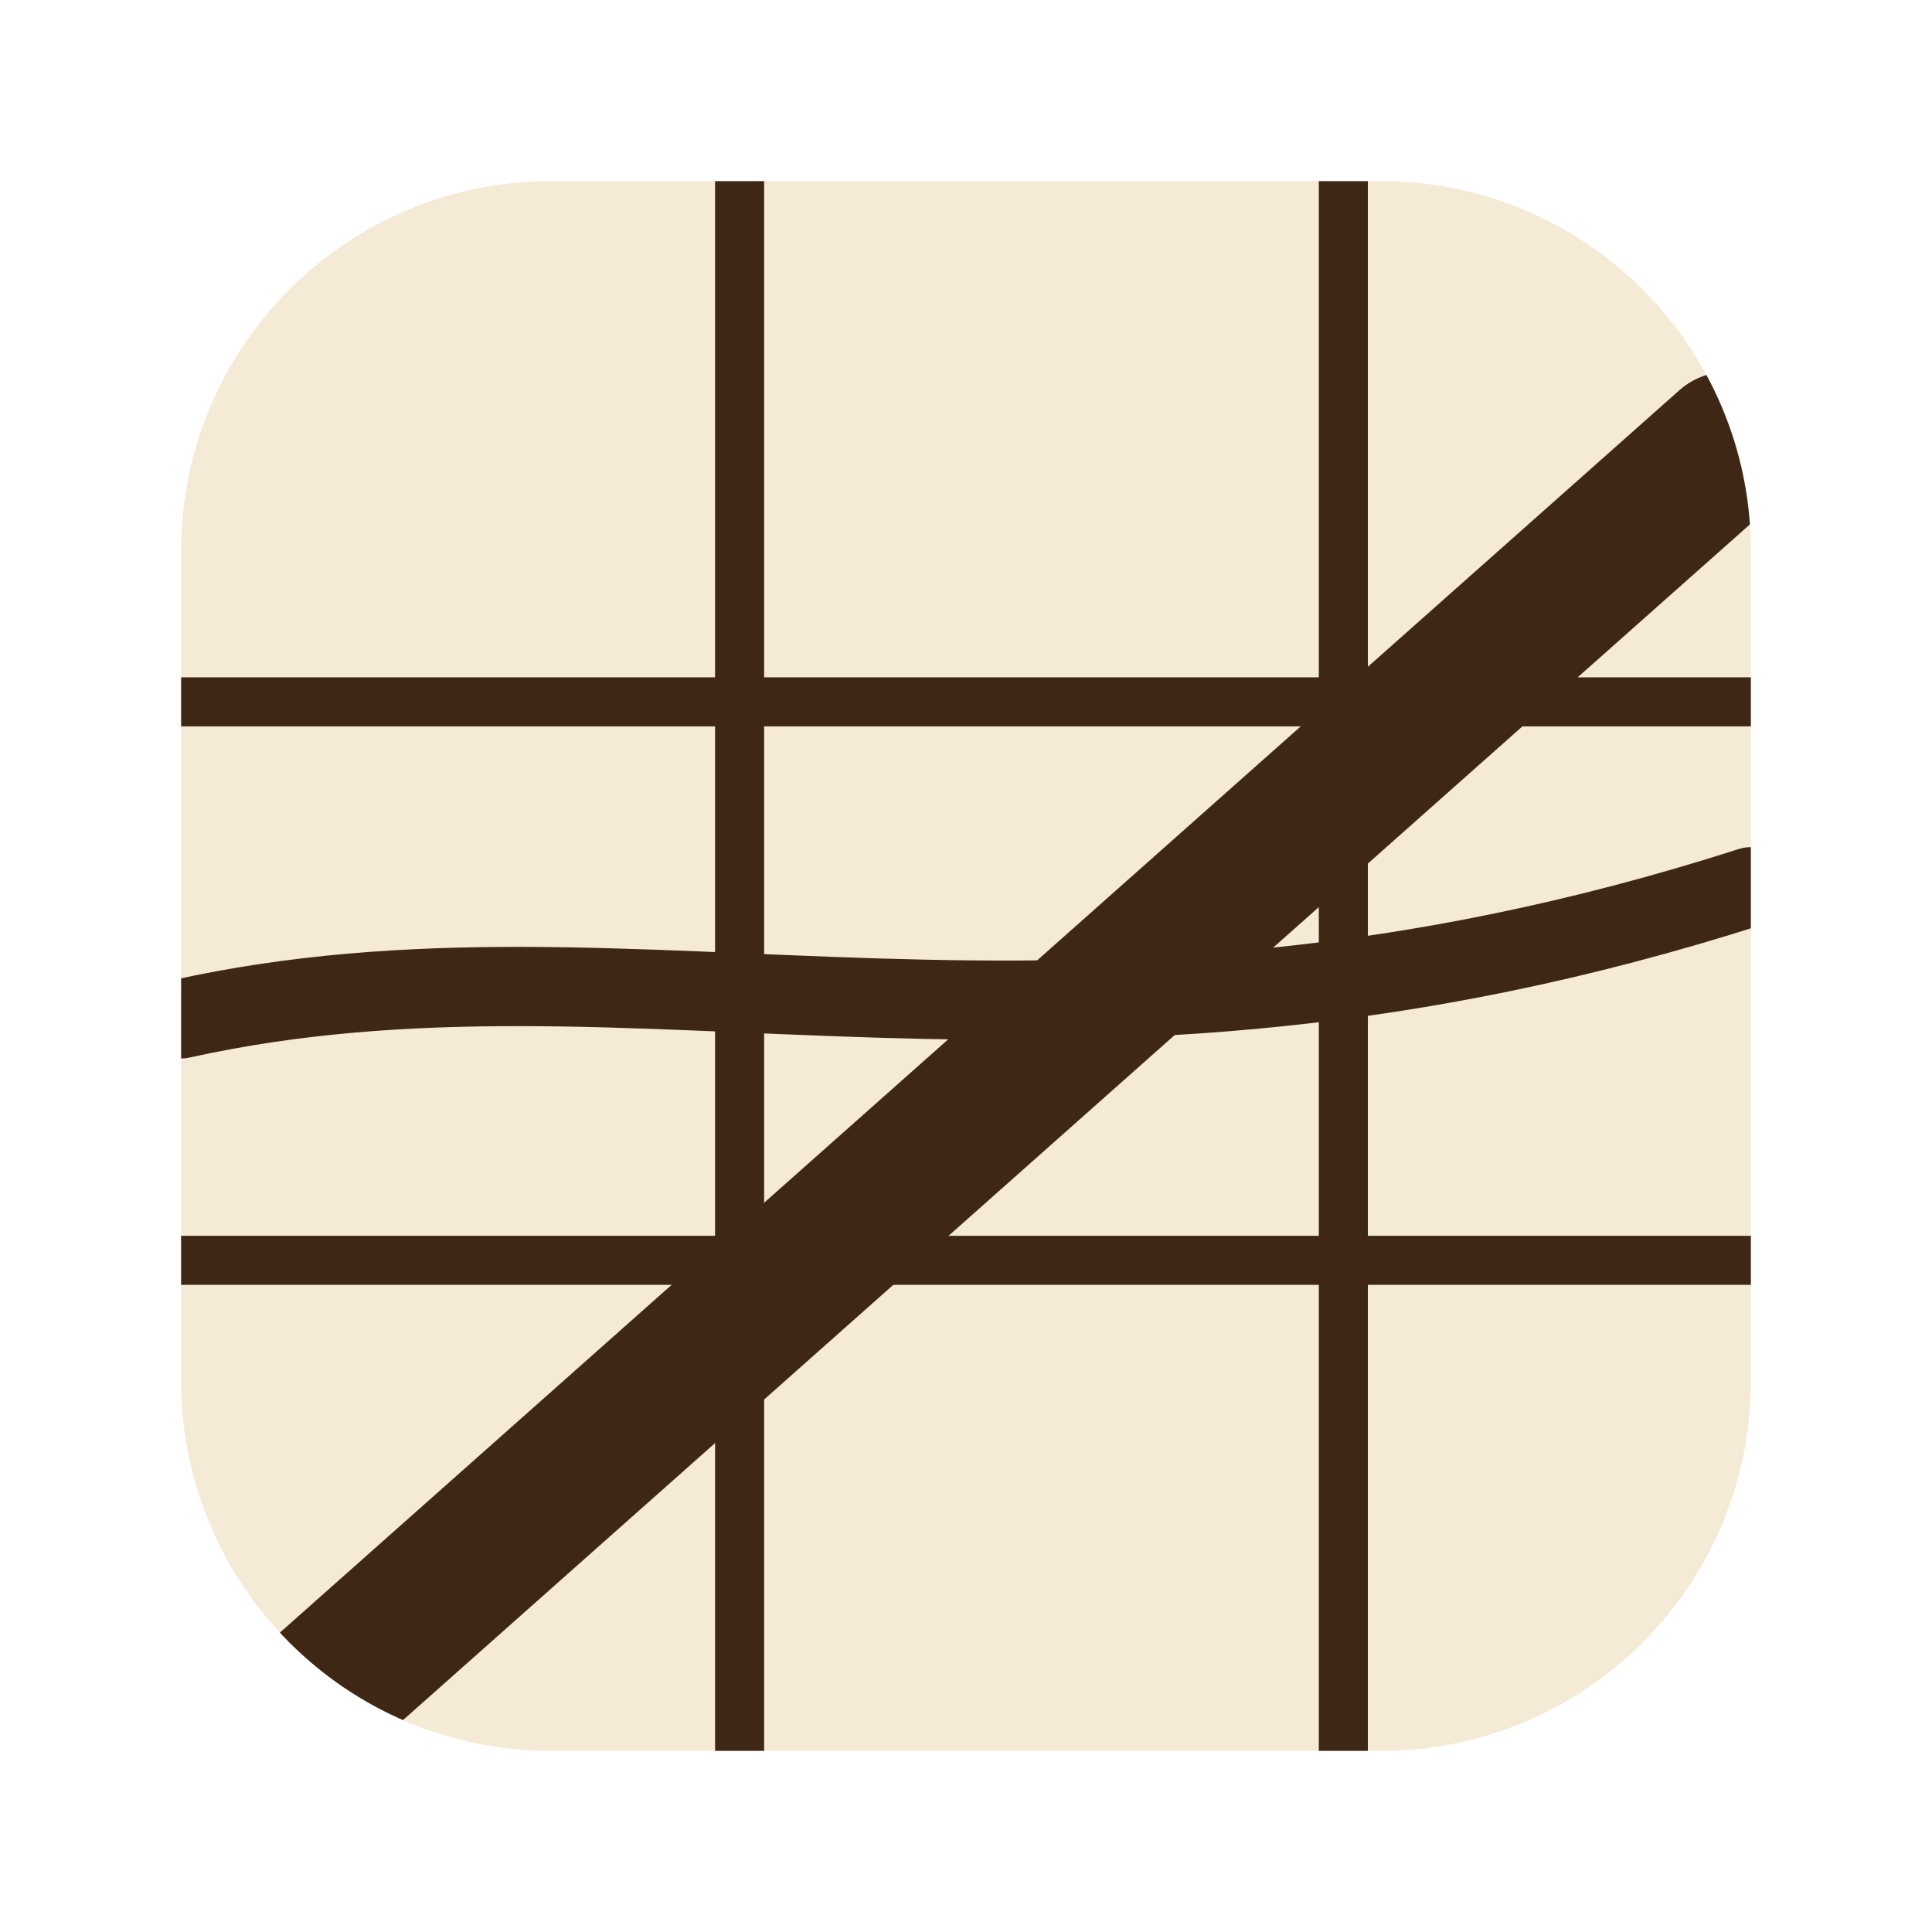
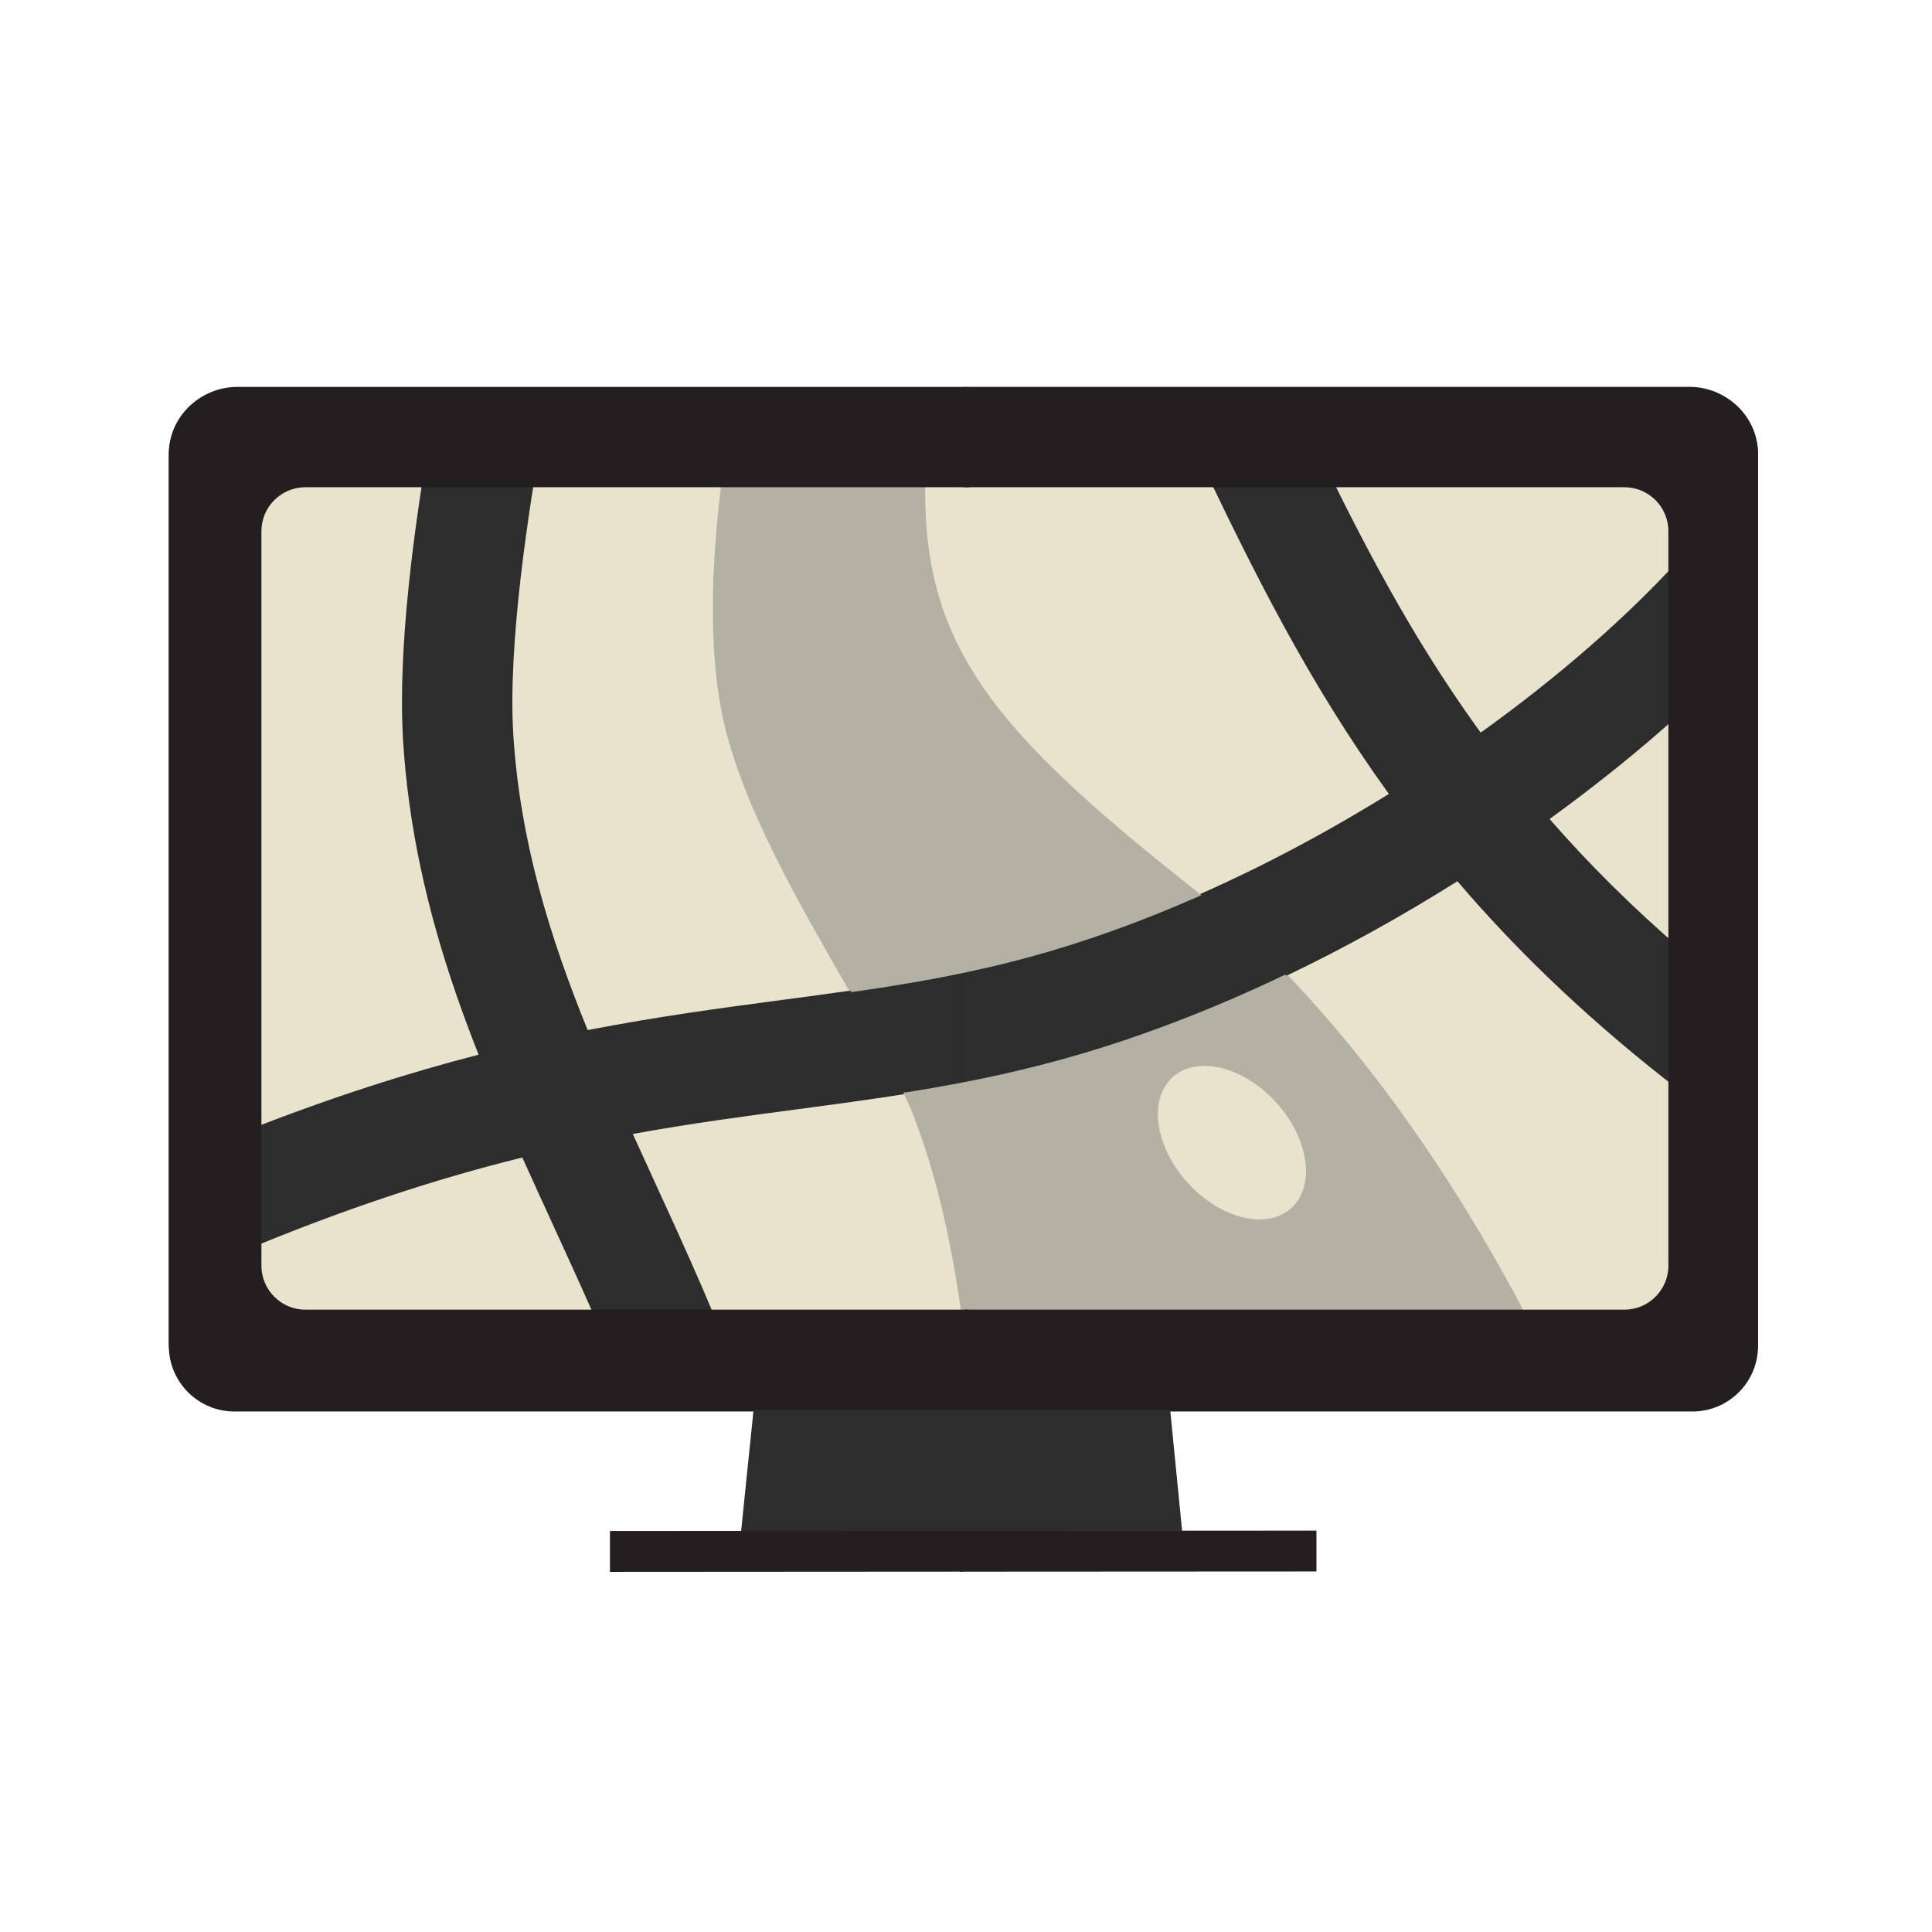
- <svg xmlns="http://www.w3.org/2000/svg" width="1024" height="1024" viewBox="0 0 1024 1024">
+ <svg xmlns="http://www.w3.org/2000/svg" id="Layer_1" version="1.1" viewBox="0 0 1024 1024">
  <defs>
-     <clipPath id="tile">
-       <rect x="96" y="96" width="832" height="832" rx="196" ry="196" />
-     </clipPath>
+     <style>
+       .st0 {
+         fill: #231f20;
+       }
+ 
+       .st1 {
+         fill: #e9e3ce;
+       }
+ 
+       .st2 {
+         fill: #b3b0a4;
+         stroke: #b3b0a4;
+         stroke-miterlimit: 10;
+       }
+ 
+       .st3 {
+         fill: #2d2d2d;
+       }
+     </style>
  </defs>
-   <rect x="96" y="96" width="832" height="832" rx="196" ry="196" fill="#f4ead6" />
-   <g clip-path="url(#tile)" fill="none" stroke="#3e2815" stroke-linecap="round" stroke-linejoin="round">
-     <path d="M96 372 H928" stroke-width="26" />
-     <path d="M96 668 H928" stroke-width="26" />
-     <path d="M392 96 V928" stroke-width="26" />
-     <path d="M712 96 V928" stroke-width="26" />
-     <path d="M96 540 C 340 486, 560 588, 928 470" stroke-width="42" />
-     <path d="M150 916 L 916 236" stroke-width="78" />
+   <g transform="translate(20.47 114.15) scale(1.6792)">
+     <rect class="st0" x="41.1" y="54.62" width="501.62" height="322.93" rx="20.73" ry="20.73" />
+     <path class="st3" d="M233.78,297.99l-12.04,117.26,70.09-.02.23-117.32-58.29.08ZM233.78,297.99" />
+     <polygon class="st3" points="349.36 297.84 290.07 297.92 289.83 415.24 360.93 415.22 349.36 297.84" />
+     <polygon class="st0" points="180.33 428.16 180.33 415.26 291.83 415.19 291.84 428.09 180.33 428.16" />
+     <path class="st0" d="M290.84,428.09v-12.89s112.49-.06,112.49-.06v12.9s-112.49.06-112.49.06ZM291.84,428.09" />
+     <path class="st3" d="M291.83,345.36H79.43c-7.68,0-13.9-6.22-13.9-13.9V99.67c0-7.68,6.22-13.9,13.9-13.9h212.41v259.59Z" />
+     <path class="st3" d="M291.84,85.78h212.4c7.68,0,13.9,6.22,13.9,13.9v231.79c0,7.68-6.22,13.9-13.9,13.9h-212.41V85.78Z" />
+     <g>
+       <path class="st1" d="M518.14,231.41v-74.13c-12.56,11.36-26.44,22.55-41.23,33.25,12.47,14.29,26.1,27.8,41.23,40.88Z" />
+       <path class="st1" d="M364.09,212.88c.66.52,1.32,1.05,1.98,1.58,20.03-8.82,40.25-19.52,60.12-31.84-1.58-2.19-3.14-4.39-4.69-6.62-24.84-35.79-41.62-70.98-59.37-108.24-.18-.38-.37-.77-.55-1.16h-80.89c-6.75,63.6,13.28,90.87,83.42,146.27Z" />
+       <path class="st1" d="M455.18,163.26c24.45-17.55,46.13-36.46,62.96-54.96v-31.24c0-5.76-4.69-10.45-10.45-10.45h-107.51c14.82,30.87,29.7,60.38,49.93,89.52,1.67,2.4,3.35,4.78,5.06,7.13Z" />
+       <path class="st1" d="M132.02,246.51c-9.75-28.09-15.29-54.29-16.94-80.09-1.87-29.25,3.35-67.78,8.91-99.82h-48.01c-5.76,0-10.45,4.69-10.45,10.45v211.88c27.11-10.69,51.29-18.32,73.35-24.01-2.41-6.09-4.71-12.23-6.85-18.41Z" />
+       <path class="st1" d="M152.67,297.37c-28.35,7.01-57.05,16.61-87.15,29.16v38.27c0,5.76,4.69,10.45,10.45,10.45h111c-7.68-19.71-16.35-38.59-24.81-57.05-3.15-6.88-6.34-13.82-9.49-20.84Z" />
+       <path class="st1" d="M447.83,210.17c-17.78,11.2-35.9,21.2-54.01,29.86,54.96,57.16,85.98,129.36,85.98,129.36,0,0-185.74,8.47-185.74,0s-4.06-50.8-16.76-83.96c-1-2.61-2.16-5.34-3.46-8.15-11.42,1.82-22.81,3.33-34.46,4.88-16.62,2.21-33.61,4.47-51.84,7.78,2.07,4.56,4.17,9.14,6.28,13.74,10.47,22.82,21.23,46.27,30.37,71.58h283.49c5.76,0,10.45-4.69,10.45-10.45v-88.46c-27.06-20.86-50.08-42.49-70.31-66.18Z" />
+       <path class="st1" d="M149.85,164.2c2.13,33.29,11.4,63.32,23.45,92.96,22.18-4.32,42.3-6.99,61.5-9.54,7.31-.97,14.51-1.93,21.65-2.96-15.63-27.42-33.9-58.44-39.82-86.23-6.49-30.48-1.32-70.85,2.26-91.83h-59.54c-4.58,25.5-11.36,68.61-9.5,97.59Z" />
+     </g>
+     <path class="st1" d="M256.4,244.7c19.14-2.75,37.92-6.01,57.49-11.42,16.97-4.69,34.52-11.05,52.17-18.83h0c-.73-.59-1.45-1.17-2.19-1.75-73.38-57.97-91.53-85.14-82.34-155.34-24.67-1.76-60.94-1.56-61.99,4.16-3.48,18.96-10.17,63.67-3.13,96.73,5.94,27.86,24.29,58.97,39.94,86.44M393.77,240.07c-23.82,11.39-47.61,20.45-70.6,26.8-17.09,4.72-33.27,7.89-49.38,10.45h-.06c1.26,2.75,2.39,5.4,3.36,7.95,12.7,33.16,16.76,75.49,16.76,83.96s185.74,0,185.74,0c0,0-30.95-72.04-85.79-129.17" />
+     <path class="st2" d="M256.4,244.7c19.14-2.75,37.92-6.01,57.49-11.42,16.97-4.69,34.52-11.05,52.17-18.83h0c-.73-.59-1.45-1.17-2.19-1.75-73.38-57.97-91.53-85.14-82.34-155.34-24.67-1.76-60.94-1.56-61.99,4.16-3.48,18.96-10.17,63.67-3.13,96.73,5.94,27.86,24.29,58.97,39.94,86.44M393.77,240.07c-23.82,11.39-47.61,20.45-70.6,26.8-17.09,4.72-33.27,7.89-49.38,10.45h-.06c1.26,2.75,2.39,5.4,3.36,7.95,12.7,33.16,16.76,75.49,16.76,83.96s185.74,0,185.74,0c0,0-30.95-72.04-85.79-129.17" />
+     <path class="st0" d="M293.62,345.4H84.22c-7.68,0-13.9-6.22-13.9-13.9V99.71c0-7.68,6.22-13.9,13.9-13.9h209.41l-.93-31.67H62.74c-11.96,0-21.65,9.69-21.65,21.65v279.64c0,11.96,9.69,21.65,21.65,21.65h229.95" />
+     <path class="st0" d="M292.12,85.81h208.4c7.68,0,13.9,6.22,13.9,13.9v231.79c0,7.68-6.22,13.9-13.9,13.9h-208.41v31.67h228.95c11.96,0,21.65-9.69,21.65-21.65V75.78c0-11.96-9.69-21.65-21.65-21.65h-228.95v31.67Z" />
+     <ellipse class="st1" cx="376.67" cy="292.71" rx="18.86" ry="27.88" transform="translate(-98.96 329.36) rotate(-42.26)" />
  </g>
</svg>
